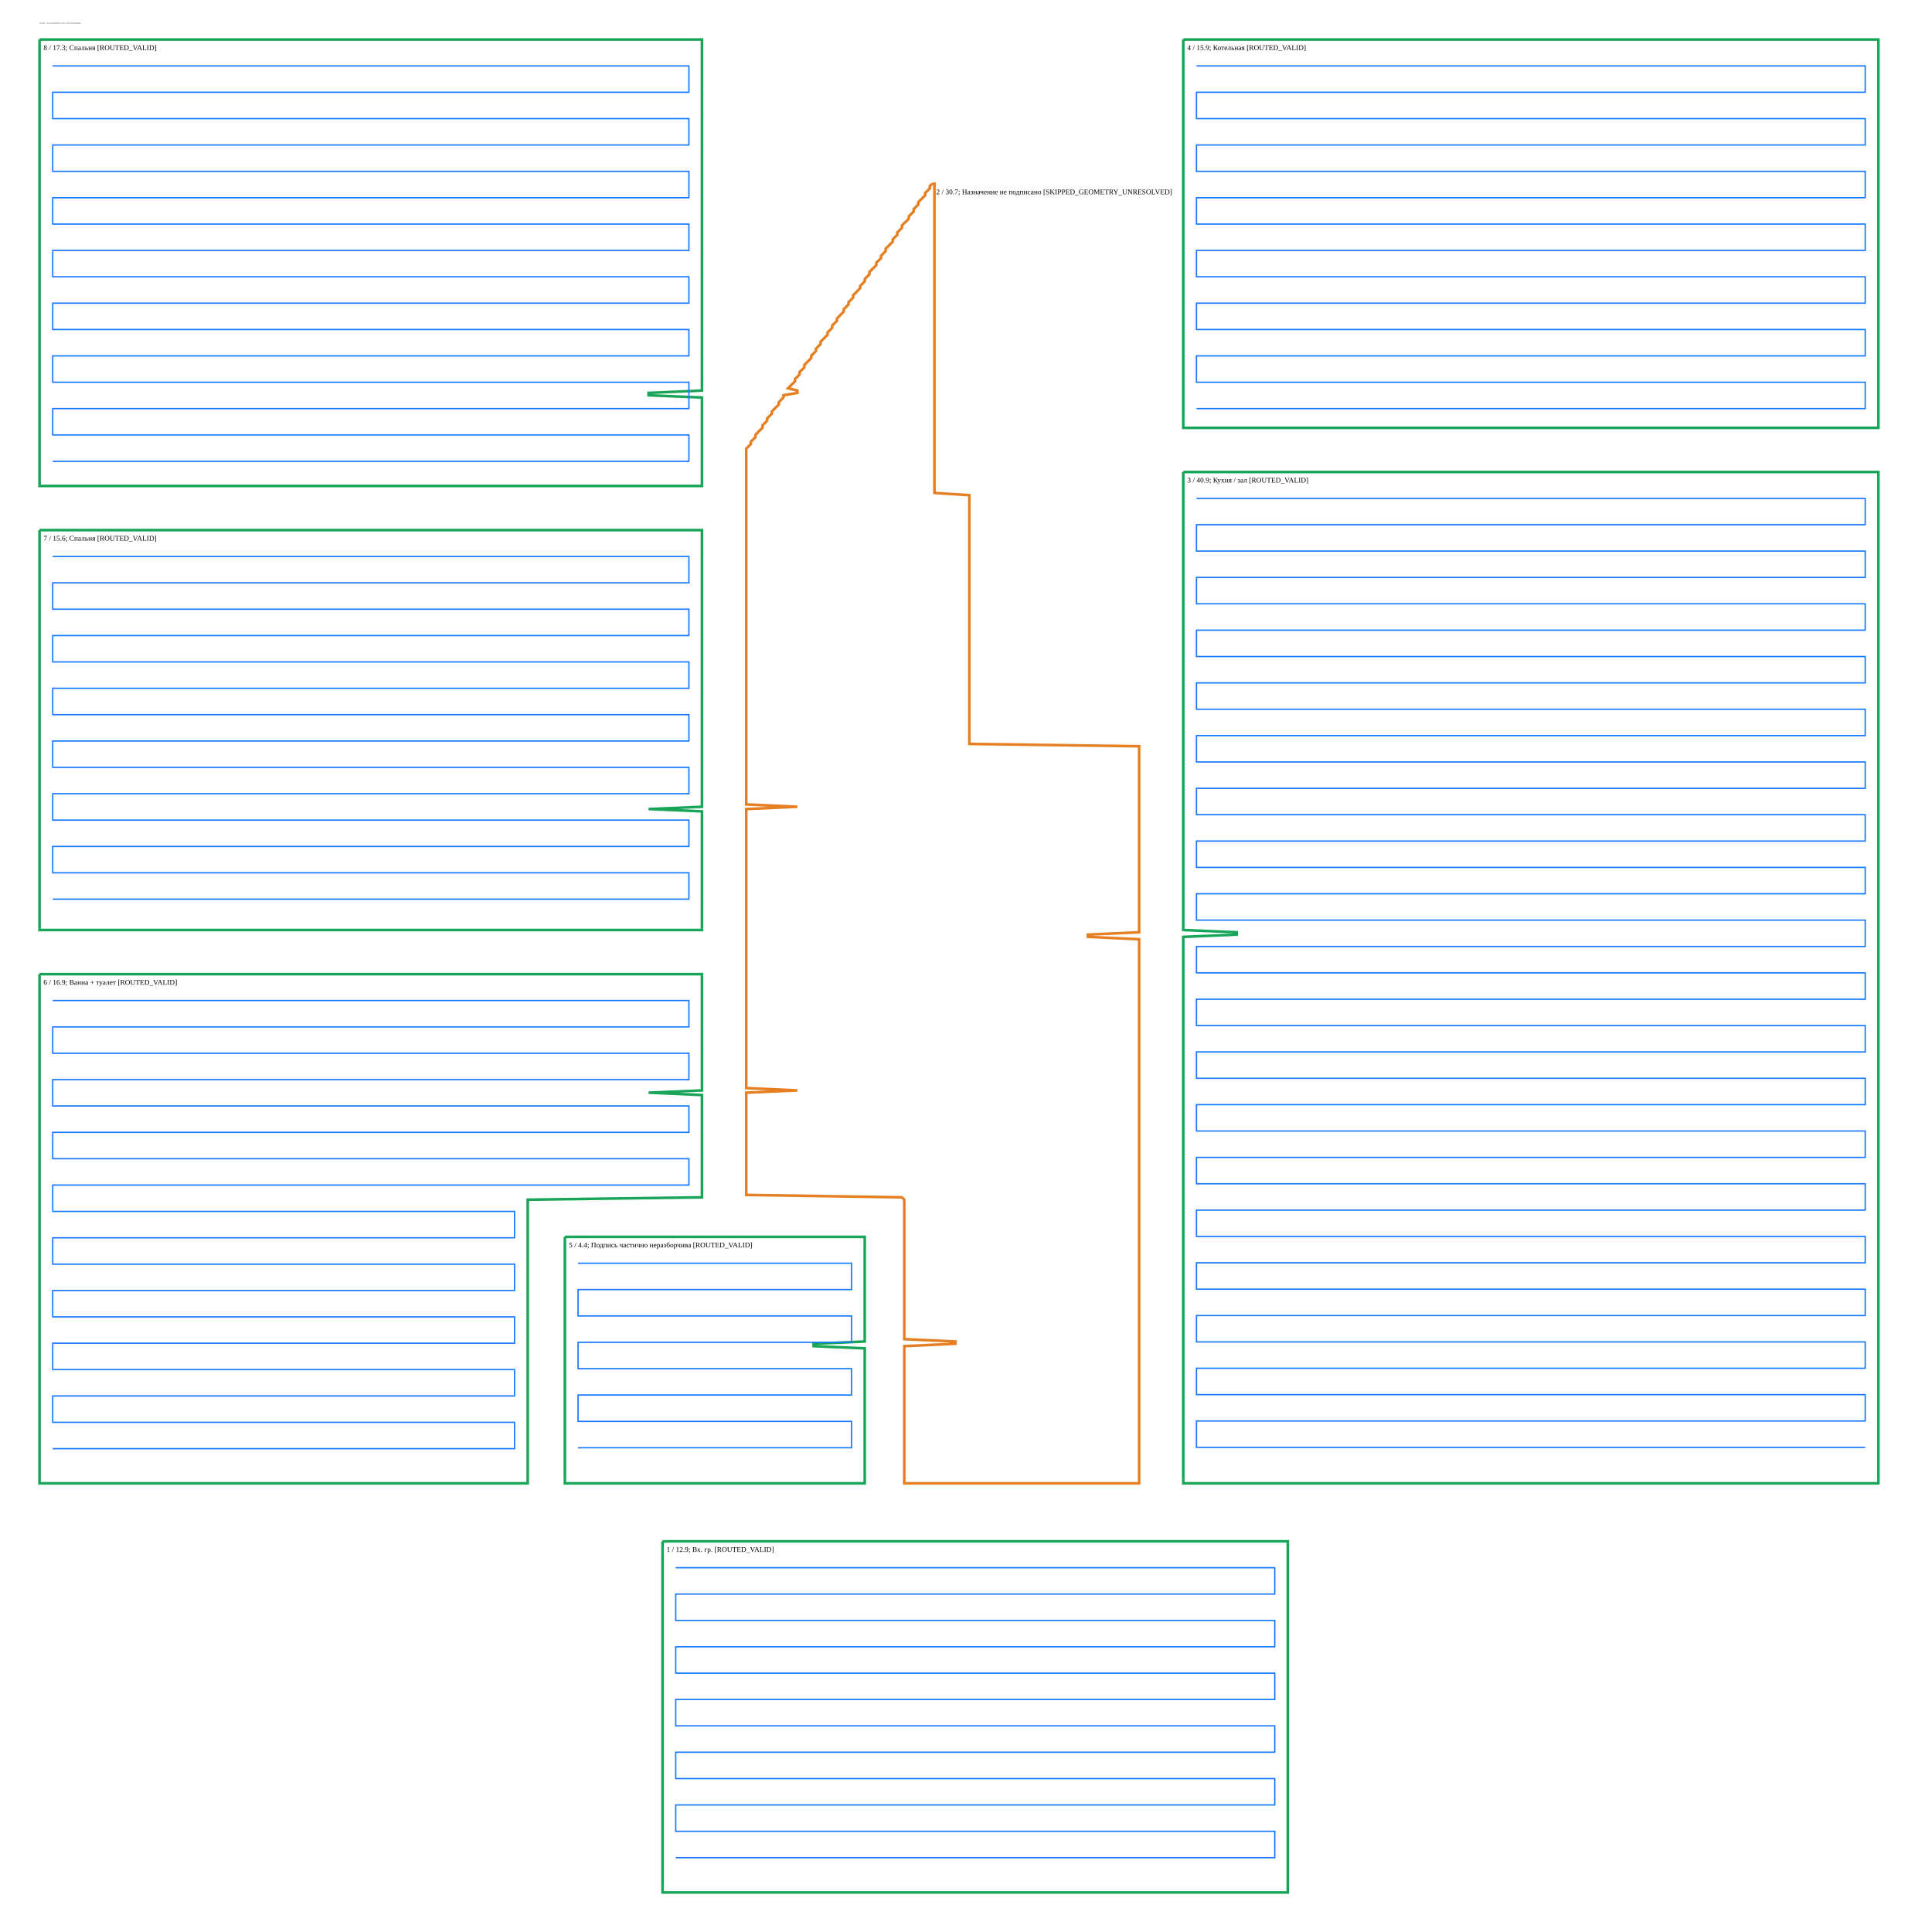
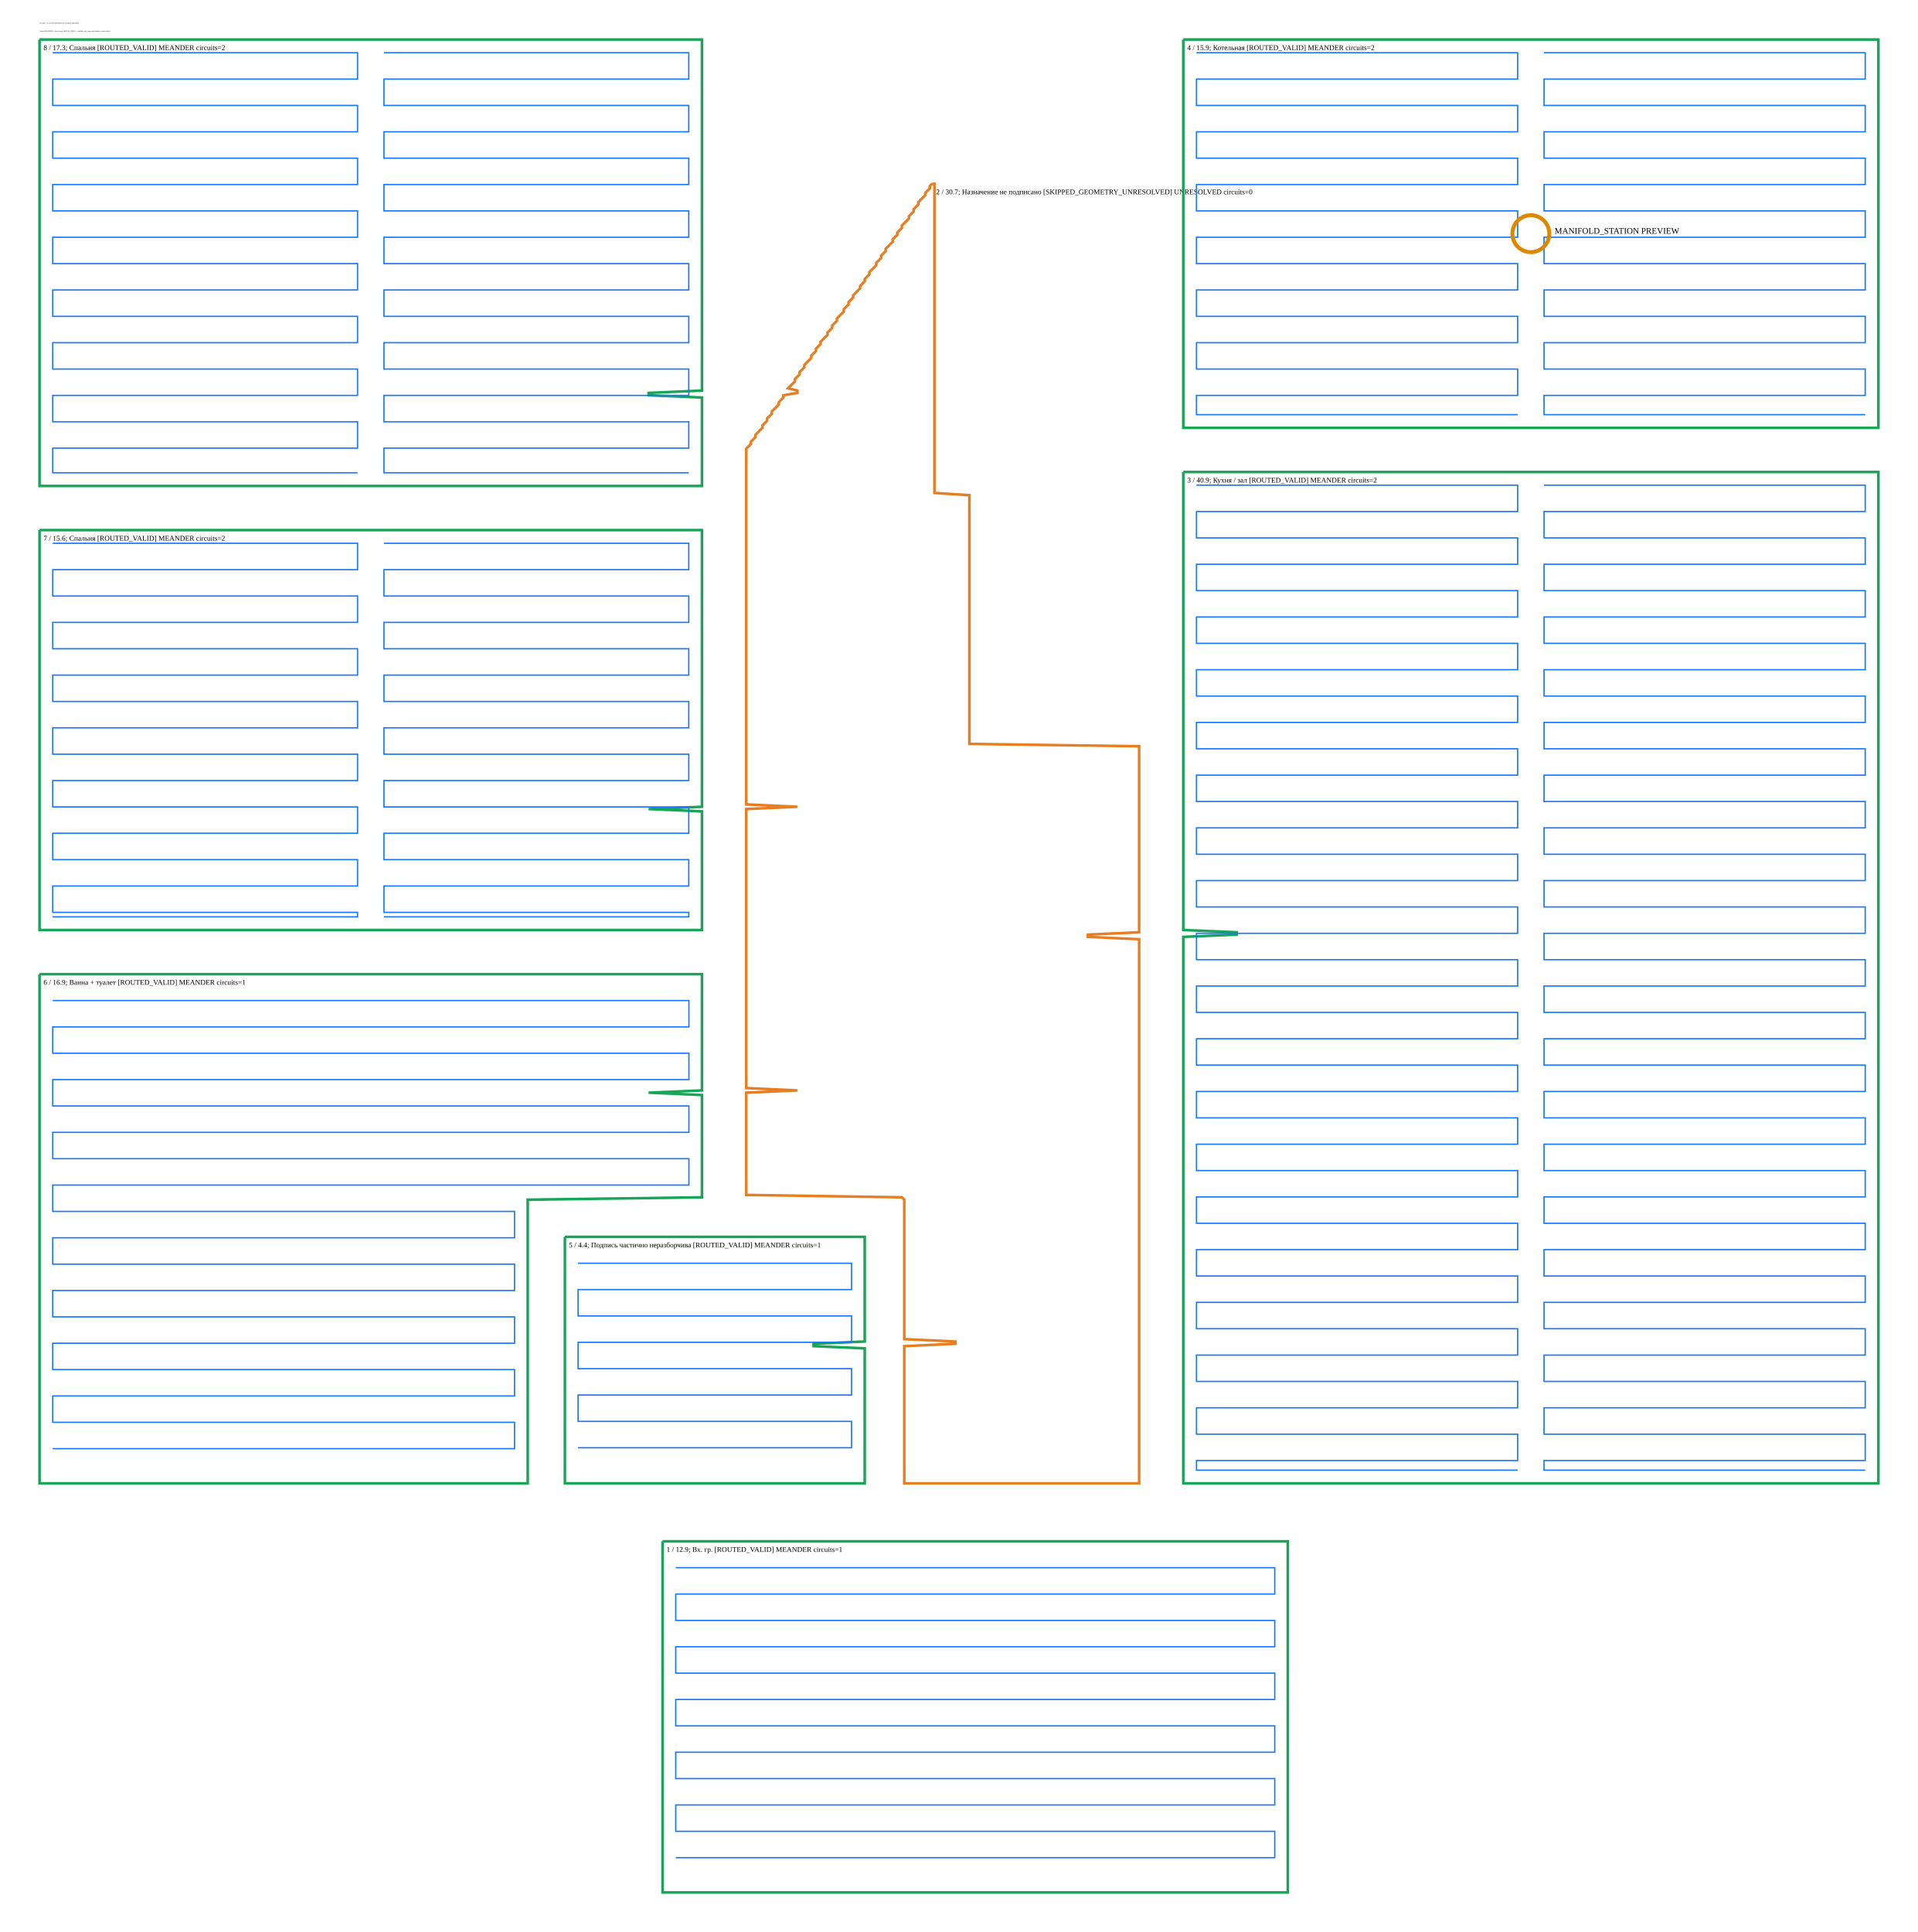
<svg xmlns="http://www.w3.org/2000/svg" viewBox="3969 5115 14552 14658">
-   <text x="4269" y="5295">FLOOR_1_PLAN GEOMETRY_ONLY_NON_ENGINEERING</text>
+   <text x="4269" y="5295">FLOOR_1_PLAN ENGINEERING-PLAUSIBLE PREVIEW</text>
+   <text x="4269" y="5355">Legend: MEANDER = dense sweep; BIFILAR_SPIRAL = candidate only; transit and authority remain explicit</text>
  <path data-layer="room-boundary" data-room-id="FLOOR_1_PLAN:d82596ad96a4009a:ROOM" d="M 8996,16809 L 8996,19473 L 13740,19473 L 13740,16809 L 8996,16809" fill="none" stroke="#18a558" stroke-width="20" />
  <path data-layer="coverage-route" data-room-id="FLOOR_1_PLAN:d82596ad96a4009a:ROOM" data-circuit-id="FLOOR_1_PLAN:d82596ad96a4009a:ROOM/circuit-1" d="M 9096,17009 L 13641,17009 L 13641,17209 L 9096,17209 L 9096,17409 L 13641,17409 L 13641,17609 L 9096,17609 L 9096,17809 L 13641,17809 L 13641,18009 L 9096,18009 L 9096,18209 L 13641,18209 L 13641,18409 L 9096,18409 L 9096,18609 L 13641,18609 L 13641,18809 L 9096,18809 L 9096,19009 L 13641,19009 L 13641,19209 L 9096,19209" fill="none" stroke="#1677ff" stroke-width="10" />
-   <text x="9026" y="16889" font-size="55">1 / 12.9; Вх. гр. [ROUTED_VALID]</text>
+   <text x="9026" y="16889" font-size="55">1 / 12.9; Вх. гр. [ROUTED_VALID] MEANDER circuits=1</text>
  <path data-layer="room-boundary" data-room-id="FLOOR_1_PLAN:23e1c19b1e8cd7bd:ROOM" d="M 11042,6509 L 11024,6526 L 11024,6544 L 11006,6562 L 10989,6579 L 10989,6597 L 10971,6614 L 10953,6632 L 10936,6650 L 10936,6667 L 10918,6685 L 10901,6703 L 10901,6720 L 10883,6738 L 10865,6756 L 10865,6773 L 10848,6791 L 10830,6808 L 10812,6826 L 10812,6844 L 10795,6861 L 10777,6879 L 10777,6897 L 10759,6914 L 10742,6932 L 10742,6950 L 10724,6967 L 10707,6985 L 10689,7002 L 10689,7020 L 10671,7038 L 10654,7055 L 10654,7073 L 10636,7091 L 10618,7108 L 10618,7126 L 10601,7144 L 10583,7161 L 10565,7179 L 10565,7197 L 10548,7214 L 10530,7232 L 10530,7249 L 10513,7267 L 10495,7285 L 10495,7302 L 10477,7320 L 10460,7338 L 10442,7355 L 10442,7373 L 10424,7391 L 10407,7408 L 10407,7426 L 10389,7443 L 10371,7461 L 10371,7479 L 10354,7496 L 10336,7514 L 10319,7532 L 10319,7549 L 10301,7567 L 10283,7585 L 10283,7602 L 10266,7620 L 10248,7637 L 10248,7655 L 10230,7673 L 10213,7690 L 10195,7708 L 10195,7726 L 10177,7743 L 10160,7761 L 10160,7779 L 10142,7796 L 10124,7814 L 10124,7831 L 10107,7849 L 10089,7867 L 10072,7884 L 10072,7902 L 10054,7920 L 10036,7937 L 10036,7955 L 10019,7973 L 10001,7990 L 10001,8008 L 9983,8026 L 9966,8043 L 9948,8061 L 10019,8078 L 10019,8096 L 9913,8114 L 9913,8131 L 9895,8149 L 9878,8167 L 9878,8184 L 9860,8202 L 9842,8220 L 9825,8237 L 9825,8255 L 9807,8272 L 9789,8290 L 9789,8308 L 9772,8325 L 9754,8343 L 9754,8361 L 9736,8378 L 9719,8396 L 9701,8414 L 9701,8431 L 9684,8449 L 9666,8466 L 9666,8484 L 9648,8502 L 9631,8519 L 9631,11218 L 10019,11236 L 9631,11253 L 9631,13370 L 10019,13388 L 9631,13405 L 9631,14181 L 10812,14199 L 10830,14217 L 10830,15275 L 11218,15293 L 11218,15310 L 10830,15328 L 10830,16369 L 12612,16369 L 12612,12241 L 12223,12223 L 12223,12206 L 12612,12188 L 12612,10777 L 11324,10759 L 11324,8872 L 11059,8855 L 11059,6509 L 11042,6509" fill="none" stroke="#e67e22" stroke-width="20" />
-   <text x="11072" y="6589" font-size="55">2 / 30.7; Назначение не подписано [SKIPPED_GEOMETRY_UNRESOLVED]</text>
+   <text x="11072" y="6589" font-size="55">2 / 30.7; Назначение не подписано [SKIPPED_GEOMETRY_UNRESOLVED] UNRESOLVED circuits=0</text>
  <path data-layer="room-boundary" data-room-id="FLOOR_1_PLAN:dbda1f3916917c37:ROOM" d="M 12947,8696 L 12947,12171 L 13352,12188 L 13352,12206 L 12947,12223 L 12947,16369 L 18221,16369 L 18221,8696 L 12947,8696" fill="none" stroke="#18a558" stroke-width="20" />
-   <path data-layer="coverage-route" data-room-id="FLOOR_1_PLAN:dbda1f3916917c37:ROOM" data-circuit-id="FLOOR_1_PLAN:dbda1f3916917c37:ROOM/circuit-1" d="M 13047,8896 L 18121,8896 L 18121,9096 L 13047,9096 L 13047,9296 L 18121,9296 L 18121,9496 L 13047,9496 L 13047,9696 L 18121,9696 L 18121,9896 L 13047,9896 L 13047,10096 L 18121,10096 L 18121,10296 L 13047,10296 L 13047,10496 L 18121,10496 L 18121,10696 L 13047,10696 L 13047,10896 L 18121,10896 L 18121,11096 L 13047,11096 L 13047,11296 L 18121,11296 L 18121,11496 L 13047,11496 L 13047,11696 L 18121,11696 L 18121,11896 L 13047,11896 L 13047,12096 L 18121,12096 L 18121,12296 L 13047,12296 L 13047,12496 L 18121,12496 L 18121,12696 L 13047,12696 L 13047,12896 L 18121,12896 L 18121,13096 L 13047,13096 L 13047,13296 L 18121,13296 L 18121,13496 L 13047,13496 L 13047,13696 L 18121,13696 L 18121,13896 L 13047,13896 L 13047,14096 L 18121,14096 L 18121,14296 L 13047,14296 L 13047,14496 L 18121,14496 L 18121,14696 L 13047,14696 L 13047,14896 L 18121,14896 L 18121,15096 L 13047,15096 L 13047,15296 L 18121,15296 L 18121,15496 L 13047,15496 L 13047,15696 L 18121,15696 L 18121,15896 L 13047,15896 L 13047,16096 L 18121,16096" fill="none" stroke="#1677ff" stroke-width="10" />
-   <text x="12977" y="8776" font-size="55">3 / 40.9; Кухня / зал [ROUTED_VALID]</text>
+   <path data-layer="coverage-route" data-room-id="FLOOR_1_PLAN:dbda1f3916917c37:ROOM" data-circuit-id="FLOOR_1_PLAN:dbda1f3916917c37:ROOM/circuit-1" d="M 13047,8796 L 15484,8796 L 15484,8796 L 15484,8996 L 13047,8996 L 13047,8996 L 13047,9196 L 15484,9196 L 15484,9196 L 15484,9396 L 13047,9396 L 13047,9396 L 13047,9596 L 15484,9596 L 15484,9596 L 15484,9796 L 13047,9796 L 13047,9796 L 13047,9996 L 15484,9996 L 15484,9996 L 15484,10196 L 13047,10196 L 13047,10196 L 13047,10396 L 15484,10396 L 15484,10396 L 15484,10596 L 13047,10596 L 13047,10596 L 13047,10796 L 15484,10796 L 15484,10796 L 15484,10996 L 13047,10996 L 13047,10996 L 13047,11196 L 15484,11196 L 15484,11196 L 15484,11396 L 13047,11396 L 13047,11396 L 13047,11596 L 15484,11596 L 15484,11596 L 15484,11796 L 13047,11796 L 13047,11796 L 13047,11996 L 15484,11996 L 15484,11996 L 15484,12196 L 13047,12196 L 13047,12196 L 13047,12396 L 15484,12396 L 15484,12396 L 15484,12596 L 13047,12596 L 13047,12596 L 13047,12796 L 15484,12796 L 15484,12796 L 15484,12996 L 13047,12996 L 13047,12996 L 13047,13196 L 15484,13196 L 15484,13196 L 15484,13396 L 13047,13396 L 13047,13396 L 13047,13596 L 15484,13596 L 15484,13596 L 15484,13796 L 13047,13796 L 13047,13796 L 13047,13996 L 15484,13996 L 15484,13996 L 15484,14196 L 13047,14196 L 13047,14196 L 13047,14396 L 15484,14396 L 15484,14396 L 15484,14596 L 13047,14596 L 13047,14596 L 13047,14796 L 15484,14796 L 15484,14796 L 15484,14996 L 13047,14996 L 13047,14996 L 13047,15196 L 15484,15196 L 15484,15196 L 15484,15396 L 13047,15396 L 13047,15396 L 13047,15596 L 15484,15596 L 15484,15596 L 15484,15796 L 13047,15796 L 13047,15796 L 13047,15996 L 15484,15996 L 15484,15996 L 15484,16196 L 13047,16196 L 13047,16196 L 13047,16269 L 15484,16269" fill="none" stroke="#1677ff" stroke-width="10" />
+   <path data-layer="coverage-route" data-room-id="FLOOR_1_PLAN:dbda1f3916917c37:ROOM" data-circuit-id="FLOOR_1_PLAN:dbda1f3916917c37:ROOM/circuit-2" d="M 15684,8796 L 18121,8796 L 18121,8796 L 18121,8996 L 15684,8996 L 15684,8996 L 15684,9196 L 18121,9196 L 18121,9196 L 18121,9396 L 15684,9396 L 15684,9396 L 15684,9596 L 18121,9596 L 18121,9596 L 18121,9796 L 15684,9796 L 15684,9796 L 15684,9996 L 18121,9996 L 18121,9996 L 18121,10196 L 15684,10196 L 15684,10196 L 15684,10396 L 18121,10396 L 18121,10396 L 18121,10596 L 15684,10596 L 15684,10596 L 15684,10796 L 18121,10796 L 18121,10796 L 18121,10996 L 15684,10996 L 15684,10996 L 15684,11196 L 18121,11196 L 18121,11196 L 18121,11396 L 15684,11396 L 15684,11396 L 15684,11596 L 18121,11596 L 18121,11596 L 18121,11796 L 15684,11796 L 15684,11796 L 15684,11996 L 18121,11996 L 18121,11996 L 18121,12196 L 15684,12196 L 15684,12196 L 15684,12396 L 18121,12396 L 18121,12396 L 18121,12596 L 15684,12596 L 15684,12596 L 15684,12796 L 18121,12796 L 18121,12796 L 18121,12996 L 15684,12996 L 15684,12996 L 15684,13196 L 18121,13196 L 18121,13196 L 18121,13396 L 15684,13396 L 15684,13396 L 15684,13596 L 18121,13596 L 18121,13596 L 18121,13796 L 15684,13796 L 15684,13796 L 15684,13996 L 18121,13996 L 18121,13996 L 18121,14196 L 15684,14196 L 15684,14196 L 15684,14396 L 18121,14396 L 18121,14396 L 18121,14596 L 15684,14596 L 15684,14596 L 15684,14796 L 18121,14796 L 18121,14796 L 18121,14996 L 15684,14996 L 15684,14996 L 15684,15196 L 18121,15196 L 18121,15196 L 18121,15396 L 15684,15396 L 15684,15396 L 15684,15596 L 18121,15596 L 18121,15596 L 18121,15796 L 15684,15796 L 15684,15796 L 15684,15996 L 18121,15996 L 18121,15996 L 18121,16196 L 15684,16196 L 15684,16196 L 15684,16269 L 18121,16269" fill="none" stroke="#1677ff" stroke-width="10" />
+   <text x="12977" y="8776" font-size="55">3 / 40.9; Кухня / зал [ROUTED_VALID] MEANDER circuits=2</text>
  <path data-layer="room-boundary" data-room-id="FLOOR_1_PLAN:2c35c0ccf04544b4:ROOM" d="M 12947,5415 L 12947,8361 L 18221,8361 L 18221,5415 L 12947,5415" fill="none" stroke="#18a558" stroke-width="20" />
-   <path data-layer="coverage-route" data-room-id="FLOOR_1_PLAN:2c35c0ccf04544b4:ROOM" data-circuit-id="FLOOR_1_PLAN:2c35c0ccf04544b4:ROOM/circuit-1" d="M 13047,5615 L 18121,5615 L 18121,5815 L 13047,5815 L 13047,6015 L 18121,6015 L 18121,6215 L 13047,6215 L 13047,6415 L 18121,6415 L 18121,6615 L 13047,6615 L 13047,6815 L 18121,6815 L 18121,7015 L 13047,7015 L 13047,7215 L 18121,7215 L 18121,7415 L 13047,7415 L 13047,7615 L 18121,7615 L 18121,7815 L 13047,7815 L 13047,8015 L 18121,8015 L 18121,8215 L 13047,8215" fill="none" stroke="#1677ff" stroke-width="10" />
-   <text x="12977" y="5495" font-size="55">4 / 15.9; Котельная [ROUTED_VALID]</text>
+   <path data-layer="coverage-route" data-room-id="FLOOR_1_PLAN:2c35c0ccf04544b4:ROOM" data-circuit-id="FLOOR_1_PLAN:2c35c0ccf04544b4:ROOM/circuit-1" d="M 13047,5515 L 15484,5515 L 15484,5515 L 15484,5715 L 13047,5715 L 13047,5715 L 13047,5915 L 15484,5915 L 15484,5915 L 15484,6115 L 13047,6115 L 13047,6115 L 13047,6315 L 15484,6315 L 15484,6315 L 15484,6515 L 13047,6515 L 13047,6515 L 13047,6715 L 15484,6715 L 15484,6715 L 15484,6915 L 13047,6915 L 13047,6915 L 13047,7115 L 15484,7115 L 15484,7115 L 15484,7315 L 13047,7315 L 13047,7315 L 13047,7515 L 15484,7515 L 15484,7515 L 15484,7715 L 13047,7715 L 13047,7715 L 13047,7915 L 15484,7915 L 15484,7915 L 15484,8115 L 13047,8115 L 13047,8115 L 13047,8261 L 15484,8261" fill="none" stroke="#1677ff" stroke-width="10" />
+   <path data-layer="coverage-route" data-room-id="FLOOR_1_PLAN:2c35c0ccf04544b4:ROOM" data-circuit-id="FLOOR_1_PLAN:2c35c0ccf04544b4:ROOM/circuit-2" d="M 15684,5515 L 18121,5515 L 18121,5515 L 18121,5715 L 15684,5715 L 15684,5715 L 15684,5915 L 18121,5915 L 18121,5915 L 18121,6115 L 15684,6115 L 15684,6115 L 15684,6315 L 18121,6315 L 18121,6315 L 18121,6515 L 15684,6515 L 15684,6515 L 15684,6715 L 18121,6715 L 18121,6715 L 18121,6915 L 15684,6915 L 15684,6915 L 15684,7115 L 18121,7115 L 18121,7115 L 18121,7315 L 15684,7315 L 15684,7315 L 15684,7515 L 18121,7515 L 18121,7515 L 18121,7715 L 15684,7715 L 15684,7715 L 15684,7915 L 18121,7915 L 18121,7915 L 18121,8115 L 15684,8115 L 15684,8115 L 15684,8261 L 18121,8261" fill="none" stroke="#1677ff" stroke-width="10" />
+   <text x="12977" y="5495" font-size="55">4 / 15.9; Котельная [ROUTED_VALID] MEANDER circuits=2</text>
  <path data-layer="room-boundary" data-room-id="FLOOR_1_PLAN:e8abc7453895cbf7:ROOM" d="M 8255,14499 L 8255,16369 L 10530,16369 L 10530,15345 L 10142,15328 L 10142,15310 L 10530,15293 L 10530,14499 L 8255,14499" fill="none" stroke="#18a558" stroke-width="20" />
  <path data-layer="coverage-route" data-room-id="FLOOR_1_PLAN:e8abc7453895cbf7:ROOM" data-circuit-id="FLOOR_1_PLAN:e8abc7453895cbf7:ROOM/circuit-1" d="M 8355,14699 L 10430,14699 L 10430,14899 L 8355,14899 L 8355,15099 L 10430,15099 L 10430,15299 L 8355,15299 L 8355,15499 L 10430,15499 L 10430,15699 L 8355,15699 L 8355,15899 L 10430,15899 L 10430,16099 L 8355,16099" fill="none" stroke="#1677ff" stroke-width="10" />
-   <text x="8285" y="14579" font-size="55">5 / 4.4; Подпись частично неразборчива [ROUTED_VALID]</text>
+   <text x="8285" y="14579" font-size="55">5 / 4.4; Подпись частично неразборчива [ROUTED_VALID] MEANDER circuits=1</text>
  <path data-layer="room-boundary" data-room-id="FLOOR_1_PLAN:4767e90a4e019716:ROOM" d="M 4269,12506 L 4269,16369 L 7973,16369 L 7973,14217 L 9295,14199 L 9295,13423 L 8890,13405 L 9295,13388 L 9295,12506 L 4269,12506" fill="none" stroke="#18a558" stroke-width="20" />
  <path data-layer="coverage-route" data-room-id="FLOOR_1_PLAN:4767e90a4e019716:ROOM" data-circuit-id="FLOOR_1_PLAN:4767e90a4e019716:ROOM/circuit-1" d="M 4369,12706 L 9196,12706 L 9196,12906 L 4369,12906 L 4369,13106 L 9196,13106 L 9196,13306 L 4369,13306 L 4369,13506 L 9196,13506 L 9196,13706 L 4369,13706 L 4369,13906 L 9196,13906 L 9196,14106 L 4369,14106 L 4369,14306 L 7873,14306 L 7873,14506 L 4369,14506 L 4369,14706 L 7873,14706 L 7873,14906 L 4369,14906 L 4369,15106 L 7873,15106 L 7873,15306 L 4369,15306 L 4369,15506 L 7873,15506 L 7873,15706 L 4369,15706 L 4369,15906 L 7873,15906 L 7873,16106 L 4369,16106" fill="none" stroke="#1677ff" stroke-width="10" />
-   <text x="4299" y="12586" font-size="55">6 / 16.9; Ванна + туалет [ROUTED_VALID]</text>
+   <text x="4299" y="12586" font-size="55">6 / 16.9; Ванна + туалет [ROUTED_VALID] MEANDER circuits=1</text>
  <path data-layer="room-boundary" data-room-id="FLOOR_1_PLAN:8c25b2af4cb28379:ROOM" d="M 4269,9137 L 4269,12171 L 9295,12171 L 9295,11271 L 8890,11253 L 9295,11236 L 9295,9137 L 4269,9137" fill="none" stroke="#18a558" stroke-width="20" />
-   <path data-layer="coverage-route" data-room-id="FLOOR_1_PLAN:8c25b2af4cb28379:ROOM" data-circuit-id="FLOOR_1_PLAN:8c25b2af4cb28379:ROOM/circuit-1" d="M 4369,9337 L 9196,9337 L 9196,9537 L 4369,9537 L 4369,9737 L 9196,9737 L 9196,9937 L 4369,9937 L 4369,10137 L 9196,10137 L 9196,10337 L 4369,10337 L 4369,10537 L 9196,10537 L 9196,10737 L 4369,10737 L 4369,10937 L 9196,10937 L 9196,11137 L 4369,11137 L 4369,11337 L 9196,11337 L 9196,11537 L 4369,11537 L 4369,11737 L 9196,11737 L 9196,11937 L 4369,11937" fill="none" stroke="#1677ff" stroke-width="10" />
-   <text x="4299" y="9217" font-size="55">7 / 15.6; Спальня [ROUTED_VALID]</text>
+   <path data-layer="coverage-route" data-room-id="FLOOR_1_PLAN:8c25b2af4cb28379:ROOM" data-circuit-id="FLOOR_1_PLAN:8c25b2af4cb28379:ROOM/circuit-1" d="M 4369,9237 L 6682,9237 L 6682,9237 L 6682,9437 L 4369,9437 L 4369,9437 L 4369,9637 L 6682,9637 L 6682,9637 L 6682,9837 L 4369,9837 L 4369,9837 L 4369,10037 L 6682,10037 L 6682,10037 L 6682,10237 L 4369,10237 L 4369,10237 L 4369,10437 L 6682,10437 L 6682,10437 L 6682,10637 L 4369,10637 L 4369,10637 L 4369,10837 L 6682,10837 L 6682,10837 L 6682,11037 L 4369,11037 L 4369,11037 L 4369,11237 L 6682,11237 L 6682,11237 L 6682,11437 L 4369,11437 L 4369,11437 L 4369,11637 L 6682,11637 L 6682,11637 L 6682,11837 L 4369,11837 L 4369,11837 L 4369,12037 L 6682,12037 L 6682,12037 L 6682,12071 L 4369,12071" fill="none" stroke="#1677ff" stroke-width="10" />
+   <path data-layer="coverage-route" data-room-id="FLOOR_1_PLAN:8c25b2af4cb28379:ROOM" data-circuit-id="FLOOR_1_PLAN:8c25b2af4cb28379:ROOM/circuit-2" d="M 6882,9237 L 9195,9237 L 9195,9237 L 9195,9437 L 6882,9437 L 6882,9437 L 6882,9637 L 9195,9637 L 9195,9637 L 9195,9837 L 6882,9837 L 6882,9837 L 6882,10037 L 9195,10037 L 9195,10037 L 9195,10237 L 6882,10237 L 6882,10237 L 6882,10437 L 9195,10437 L 9195,10437 L 9195,10637 L 6882,10637 L 6882,10637 L 6882,10837 L 9195,10837 L 9195,10837 L 9195,11037 L 6882,11037 L 6882,11037 L 6882,11237 L 9195,11237 L 9195,11237 L 9195,11437 L 6882,11437 L 6882,11437 L 6882,11637 L 9195,11637 L 9195,11637 L 9195,11837 L 6882,11837 L 6882,11837 L 6882,12037 L 9195,12037 L 9195,12037 L 9195,12071 L 6882,12071" fill="none" stroke="#1677ff" stroke-width="10" />
+   <text x="4299" y="9217" font-size="55">7 / 15.6; Спальня [ROUTED_VALID] MEANDER circuits=2</text>
  <path data-layer="room-boundary" data-room-id="FLOOR_1_PLAN:c5b40c4d2c432677:ROOM" d="M 4269,5415 L 4269,8802 L 9295,8802 L 9295,8131 L 8890,8114 L 8890,8096 L 9295,8078 L 9295,5415 L 4269,5415" fill="none" stroke="#18a558" stroke-width="20" />
-   <path data-layer="coverage-route" data-room-id="FLOOR_1_PLAN:c5b40c4d2c432677:ROOM" data-circuit-id="FLOOR_1_PLAN:c5b40c4d2c432677:ROOM/circuit-1" d="M 4369,5615 L 9196,5615 L 9196,5815 L 4369,5815 L 4369,6015 L 9196,6015 L 9196,6215 L 4369,6215 L 4369,6415 L 9196,6415 L 9196,6615 L 4369,6615 L 4369,6815 L 9196,6815 L 9196,7015 L 4369,7015 L 4369,7215 L 9196,7215 L 9196,7415 L 4369,7415 L 4369,7615 L 9196,7615 L 9196,7815 L 4369,7815 L 4369,8015 L 9196,8015 L 9196,8215 L 4369,8215 L 4369,8415 L 9196,8415 L 9196,8615 L 4369,8615" fill="none" stroke="#1677ff" stroke-width="10" />
-   <text x="4299" y="5495" font-size="55">8 / 17.3; Спальня [ROUTED_VALID]</text>
+   <path data-layer="coverage-route" data-room-id="FLOOR_1_PLAN:c5b40c4d2c432677:ROOM" data-circuit-id="FLOOR_1_PLAN:c5b40c4d2c432677:ROOM/circuit-1" d="M 4369,5515 L 6682,5515 L 6682,5515 L 6682,5715 L 4369,5715 L 4369,5715 L 4369,5915 L 6682,5915 L 6682,5915 L 6682,6115 L 4369,6115 L 4369,6115 L 4369,6315 L 6682,6315 L 6682,6315 L 6682,6515 L 4369,6515 L 4369,6515 L 4369,6715 L 6682,6715 L 6682,6715 L 6682,6915 L 4369,6915 L 4369,6915 L 4369,7115 L 6682,7115 L 6682,7115 L 6682,7315 L 4369,7315 L 4369,7315 L 4369,7515 L 6682,7515 L 6682,7515 L 6682,7715 L 4369,7715 L 4369,7715 L 4369,7915 L 6682,7915 L 6682,7915 L 6682,8115 L 4369,8115 L 4369,8115 L 4369,8315 L 6682,8315 L 6682,8315 L 6682,8515 L 4369,8515 L 4369,8515 L 4369,8702 L 6682,8702" fill="none" stroke="#1677ff" stroke-width="10" />
+   <path data-layer="coverage-route" data-room-id="FLOOR_1_PLAN:c5b40c4d2c432677:ROOM" data-circuit-id="FLOOR_1_PLAN:c5b40c4d2c432677:ROOM/circuit-2" d="M 6882,5515 L 9195,5515 L 9195,5515 L 9195,5715 L 6882,5715 L 6882,5715 L 6882,5915 L 9195,5915 L 9195,5915 L 9195,6115 L 6882,6115 L 6882,6115 L 6882,6315 L 9195,6315 L 9195,6315 L 9195,6515 L 6882,6515 L 6882,6515 L 6882,6715 L 9195,6715 L 9195,6715 L 9195,6915 L 6882,6915 L 6882,6915 L 6882,7115 L 9195,7115 L 9195,7115 L 9195,7315 L 6882,7315 L 6882,7315 L 6882,7515 L 9195,7515 L 9195,7515 L 9195,7715 L 6882,7715 L 6882,7715 L 6882,7915 L 9195,7915 L 9195,7915 L 9195,8115 L 6882,8115 L 6882,8115 L 6882,8315 L 9195,8315 L 9195,8315 L 9195,8515 L 6882,8515 L 6882,8515 L 6882,8702 L 9195,8702" fill="none" stroke="#1677ff" stroke-width="10" />
+   <text x="4299" y="5495" font-size="55">8 / 17.3; Спальня [ROUTED_VALID] MEANDER circuits=2</text>
+   <circle data-layer="manifold-station" cx="15584" cy="6888" r="140" fill="none" stroke="#d80" stroke-width="30" />
+   <text x="15764" y="6888" font-size="65">MANIFOLD_STATION PREVIEW</text>
</svg>
